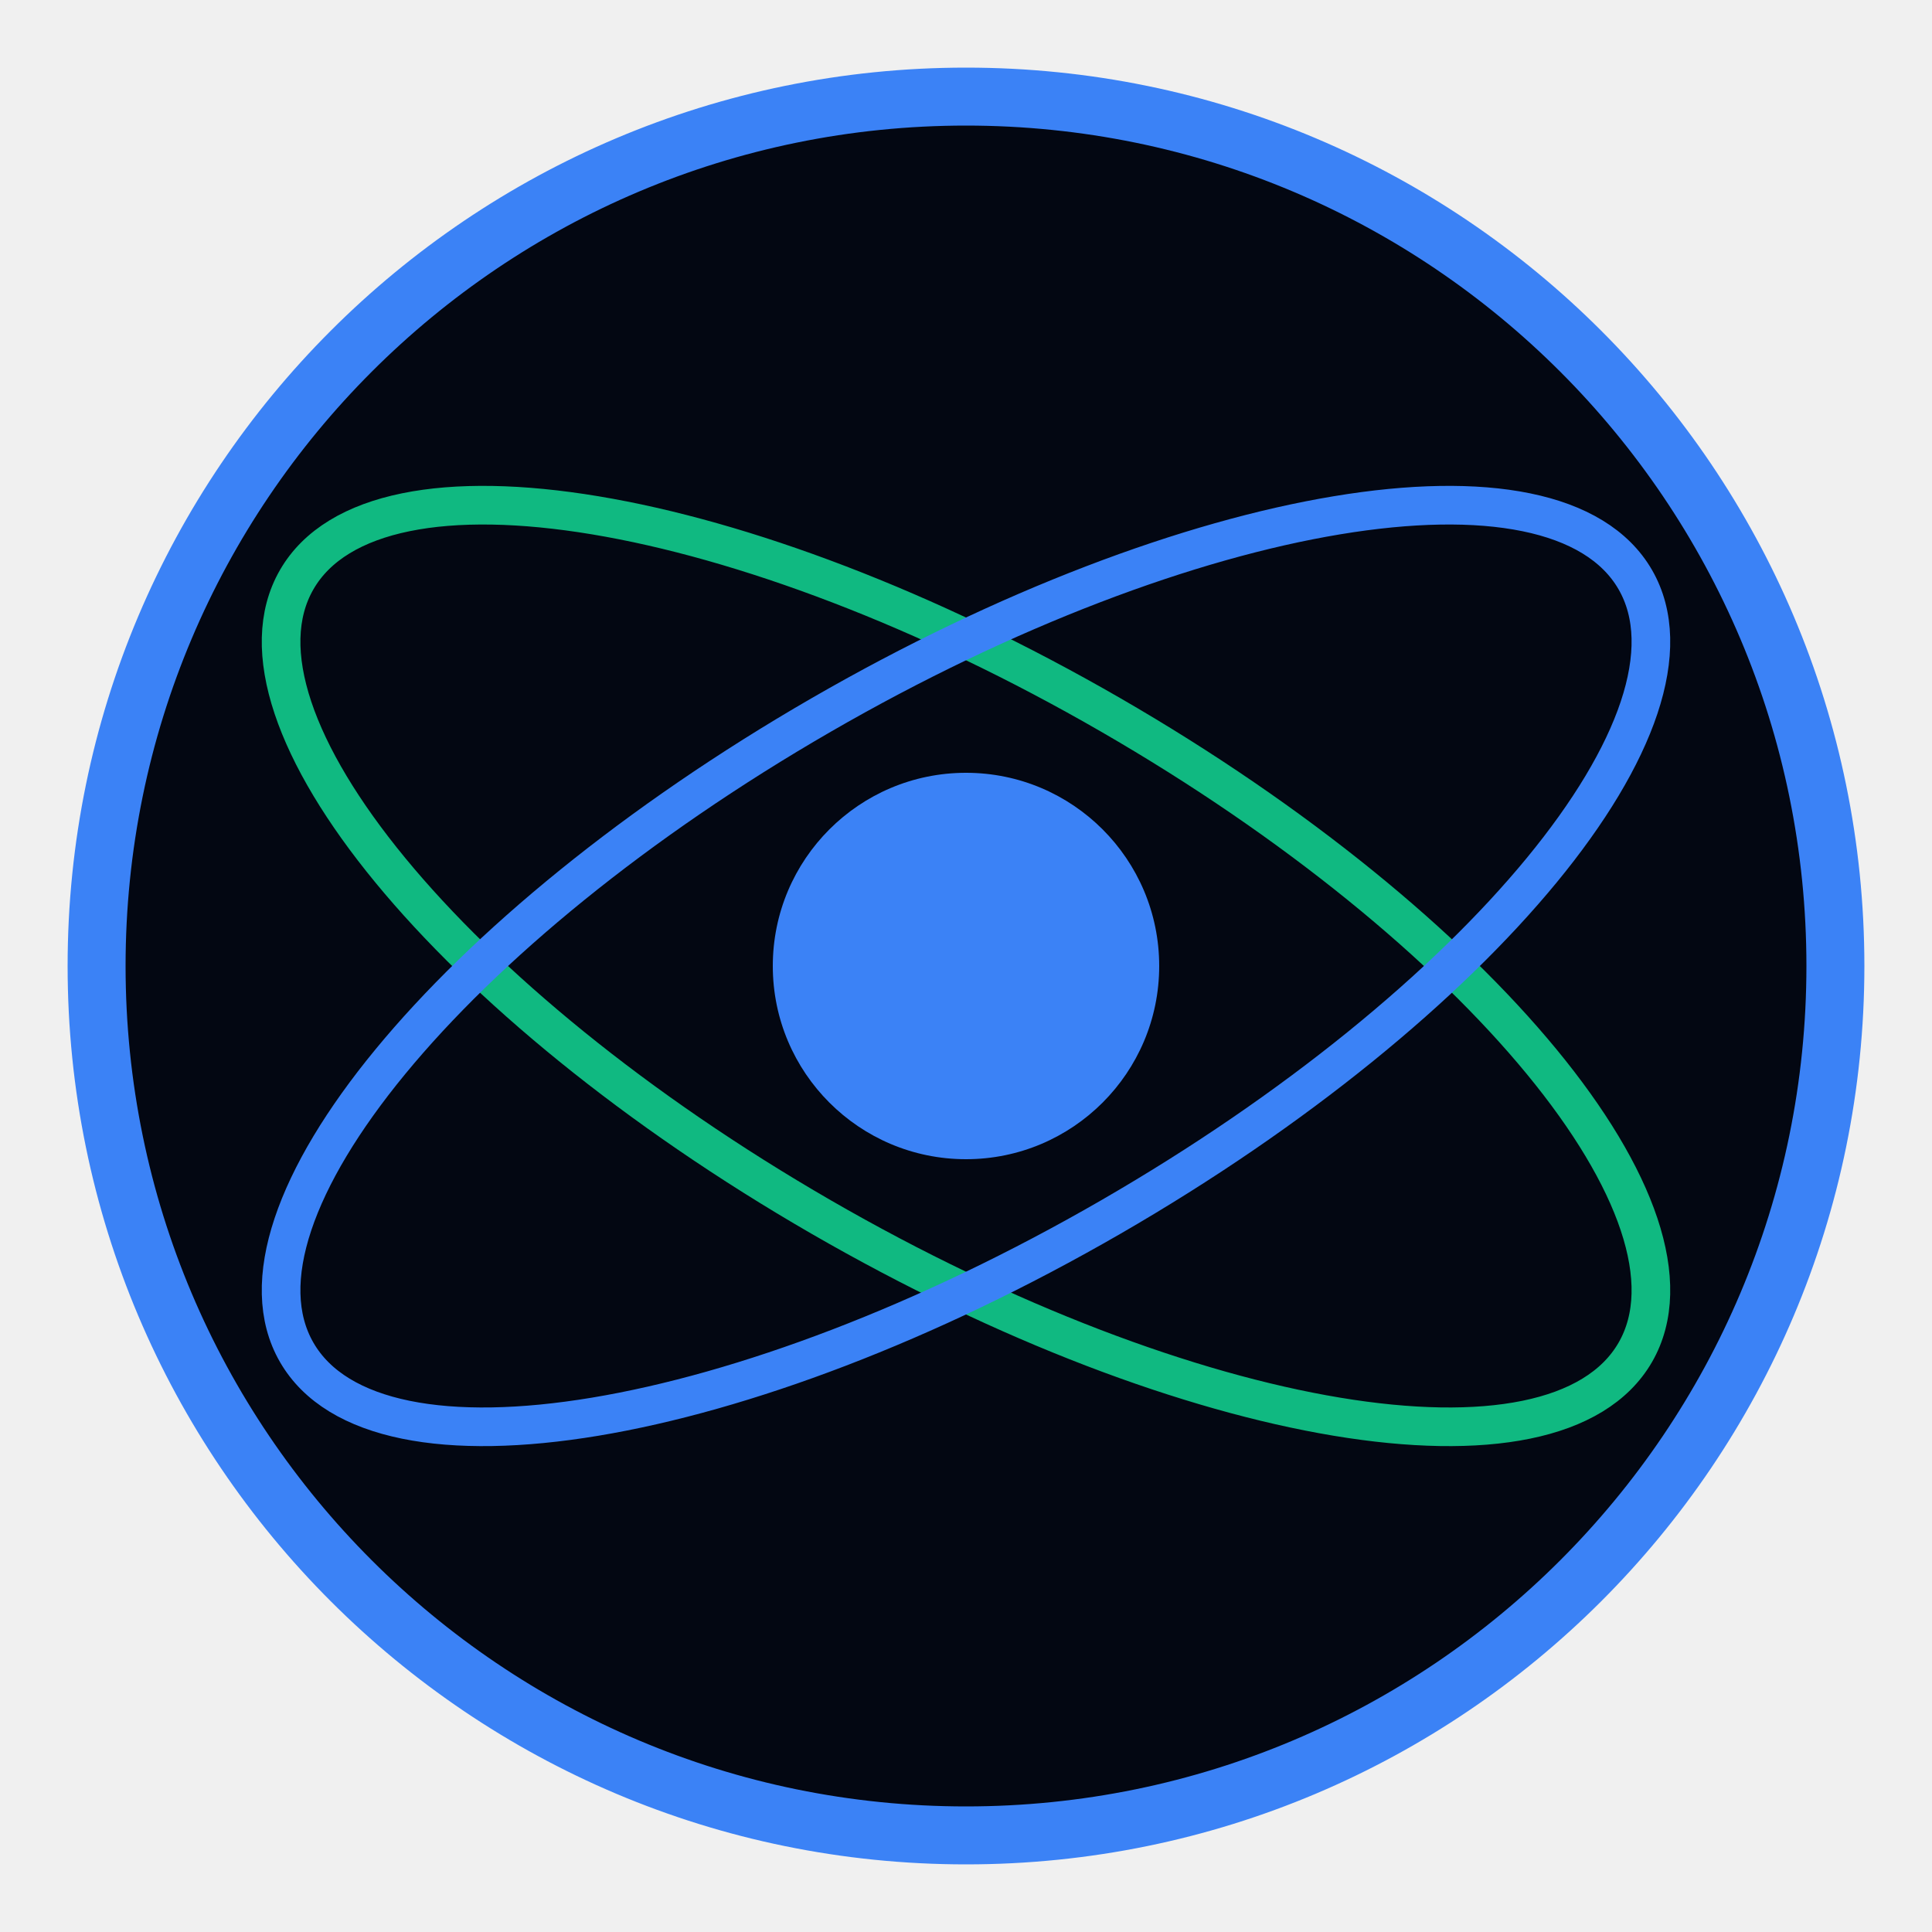
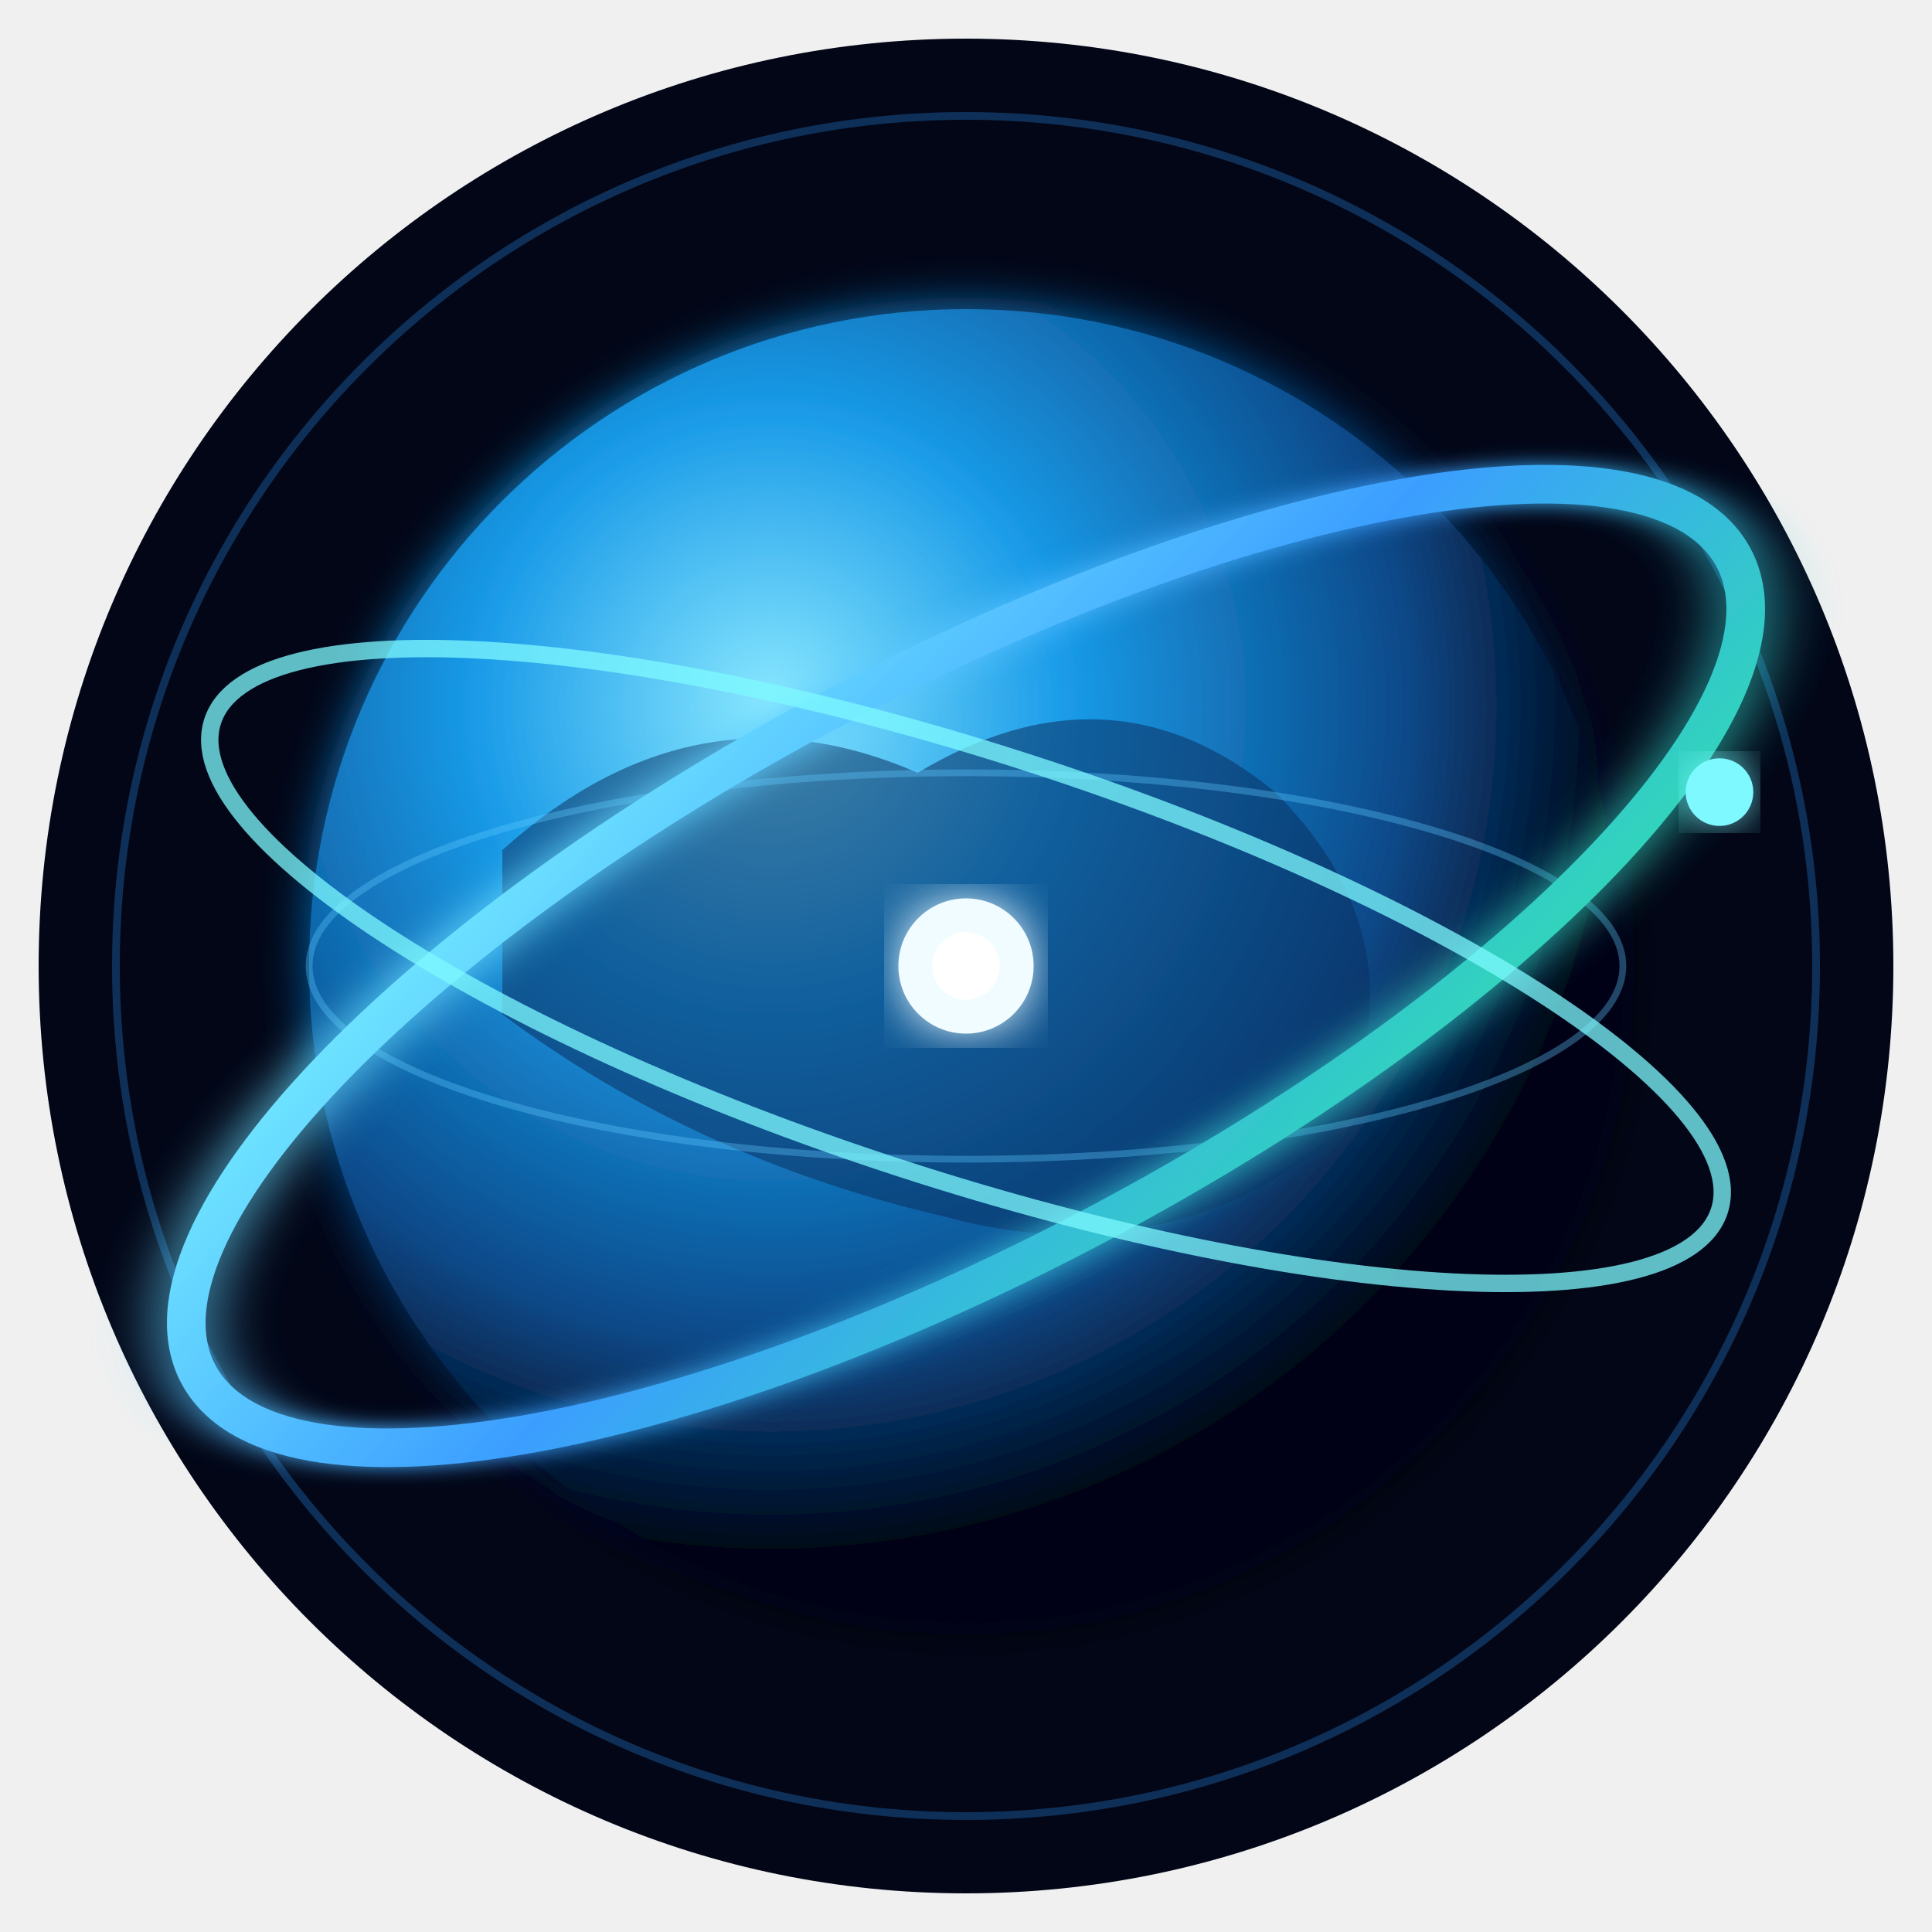
- <svg xmlns="http://www.w3.org/2000/svg" viewBox="0 0 100 100" width="100" height="100">
-   <circle cx="50" cy="50" r="45" fill="#030712" stroke="#3b82f6" stroke-width="3" />
-   <ellipse cx="50" cy="50" rx="40" ry="15" fill="none" stroke="#10b981" stroke-width="2" transform="rotate(30 50 50)" />
-   <ellipse cx="50" cy="50" rx="40" ry="15" fill="none" stroke="#3b82f6" stroke-width="2" transform="rotate(-30 50 50)" />
-   <circle cx="50" cy="50" r="10" fill="#3b82f6" />
+ <svg xmlns="http://www.w3.org/2000/svg" viewBox="0 0 200 200" width="200" height="200">
+   <defs>
+     <radialGradient id="planet" cx="35%" cy="30%" r="65%">
+       <stop offset="0%" stop-color="#8ae8ff" />
+       <stop offset="35%" stop-color="#1a9be8" />
+       <stop offset="75%" stop-color="#0a4a8a" />
+       <stop offset="100%" stop-color="#020617" />
+     </radialGradient>
+     <linearGradient id="ringGrad" x1="0%" y1="0%" x2="100%" y2="100%">
+       <stop offset="0%" stop-color="#7ef9ff" />
+       <stop offset="50%" stop-color="#3b9eff" />
+       <stop offset="100%" stop-color="#2ee6a6" />
+     </linearGradient>
+     <filter id="glow">
+       <feGaussianBlur stdDeviation="2.5" result="b" />
+       <feMerge>
+         <feMergeNode in="b" />
+         <feMergeNode in="SourceGraphic" />
+       </feMerge>
+     </filter>
+   </defs>
+   <circle cx="100" cy="100" r="96" fill="#020617" />
+   <circle cx="100" cy="100" r="88" fill="none" stroke="#1a5a9a" stroke-width="0.8" opacity="0.5" />
+   <circle cx="100" cy="100" r="68" fill="url(#planet)" filter="url(#glow)" />
+   <path d="M52 88 Q72 70 95 80 Q115 68 132 82 Q148 98 138 118 Q120 132 98 126 Q72 120 52 105 Z" fill="#0a3060" opacity="0.55" />
+   <ellipse cx="100" cy="100" rx="68" ry="20" fill="none" stroke="#5ec8ff" stroke-width="0.7" opacity="0.35" />
+   <ellipse cx="100" cy="100" rx="90" ry="30" fill="none" stroke="url(#ringGrad)" stroke-width="4" transform="rotate(-28 100 100)" filter="url(#glow)" />
+   <ellipse cx="100" cy="100" rx="82" ry="22" fill="none" stroke="#7ef9ff" stroke-width="1.8" transform="rotate(18 100 100)" opacity="0.75" />
+   <circle cx="100" cy="100" r="7" fill="#f0fcff" filter="url(#glow)" />
+   <circle cx="100" cy="100" r="3.5" fill="#fff" />
+   <circle cx="178" cy="82" r="3.5" fill="#7ef9ff" filter="url(#glow)" />
</svg>
